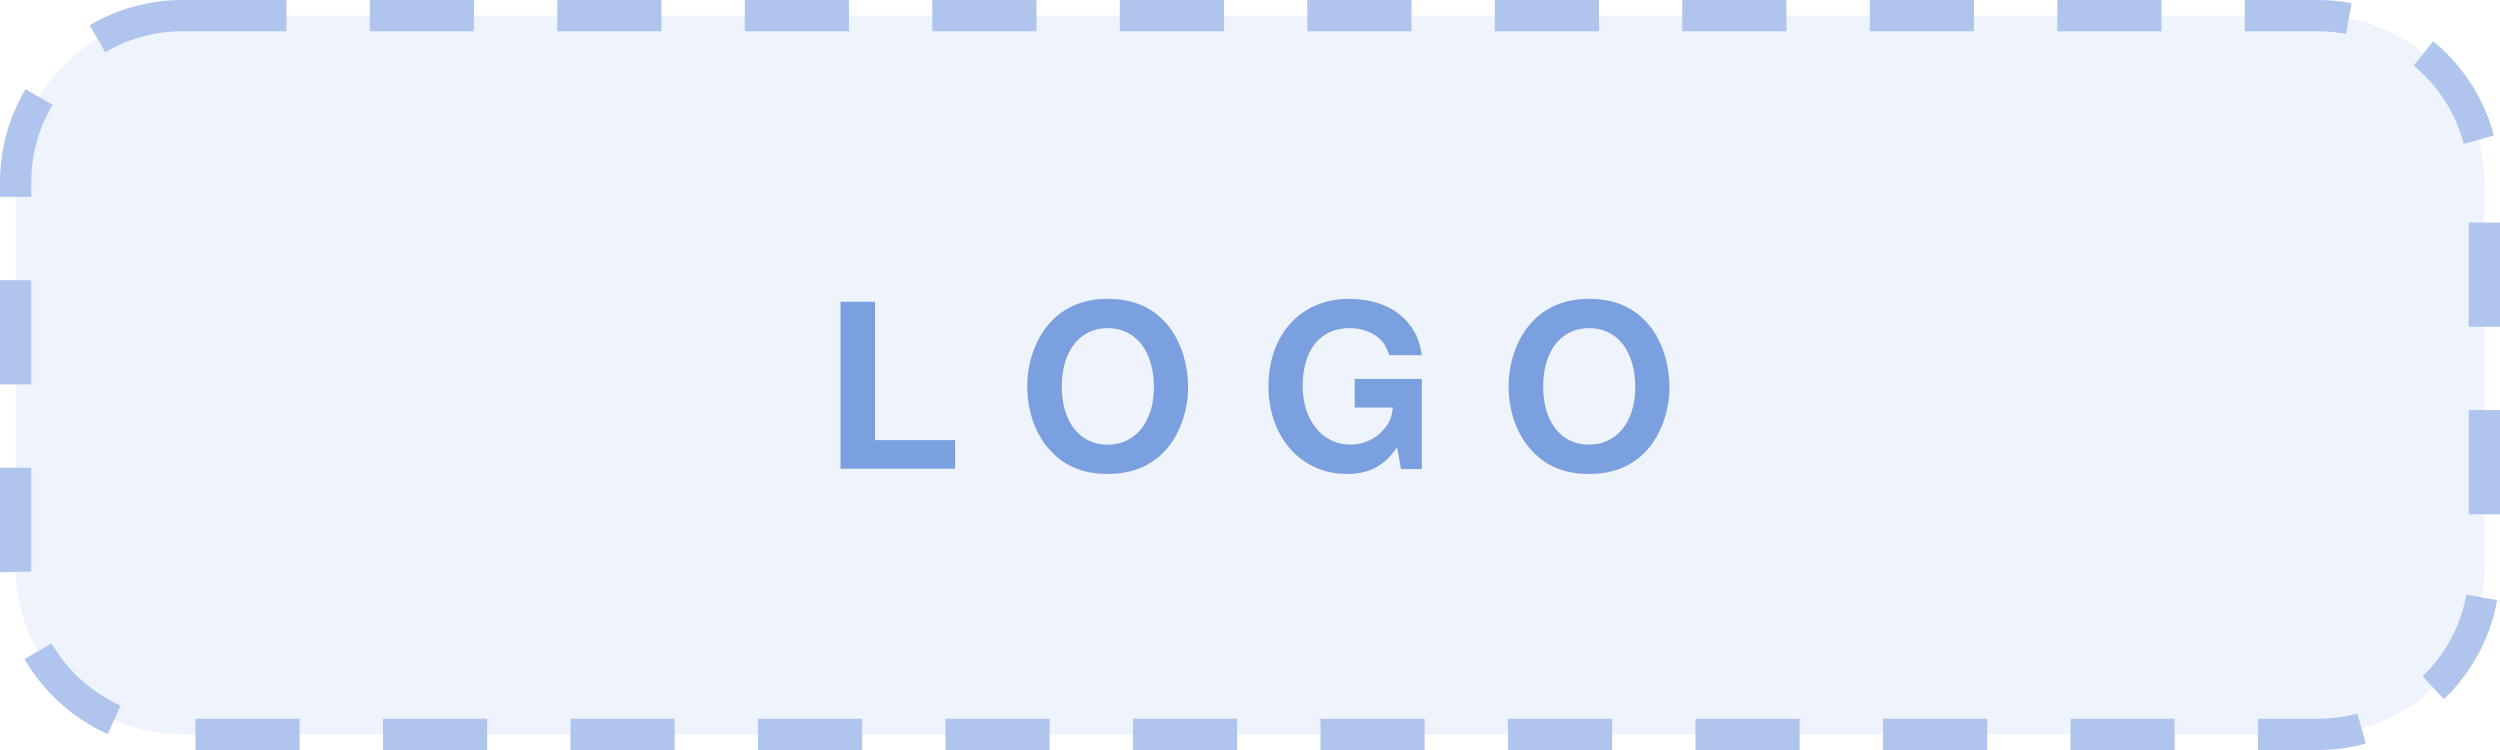
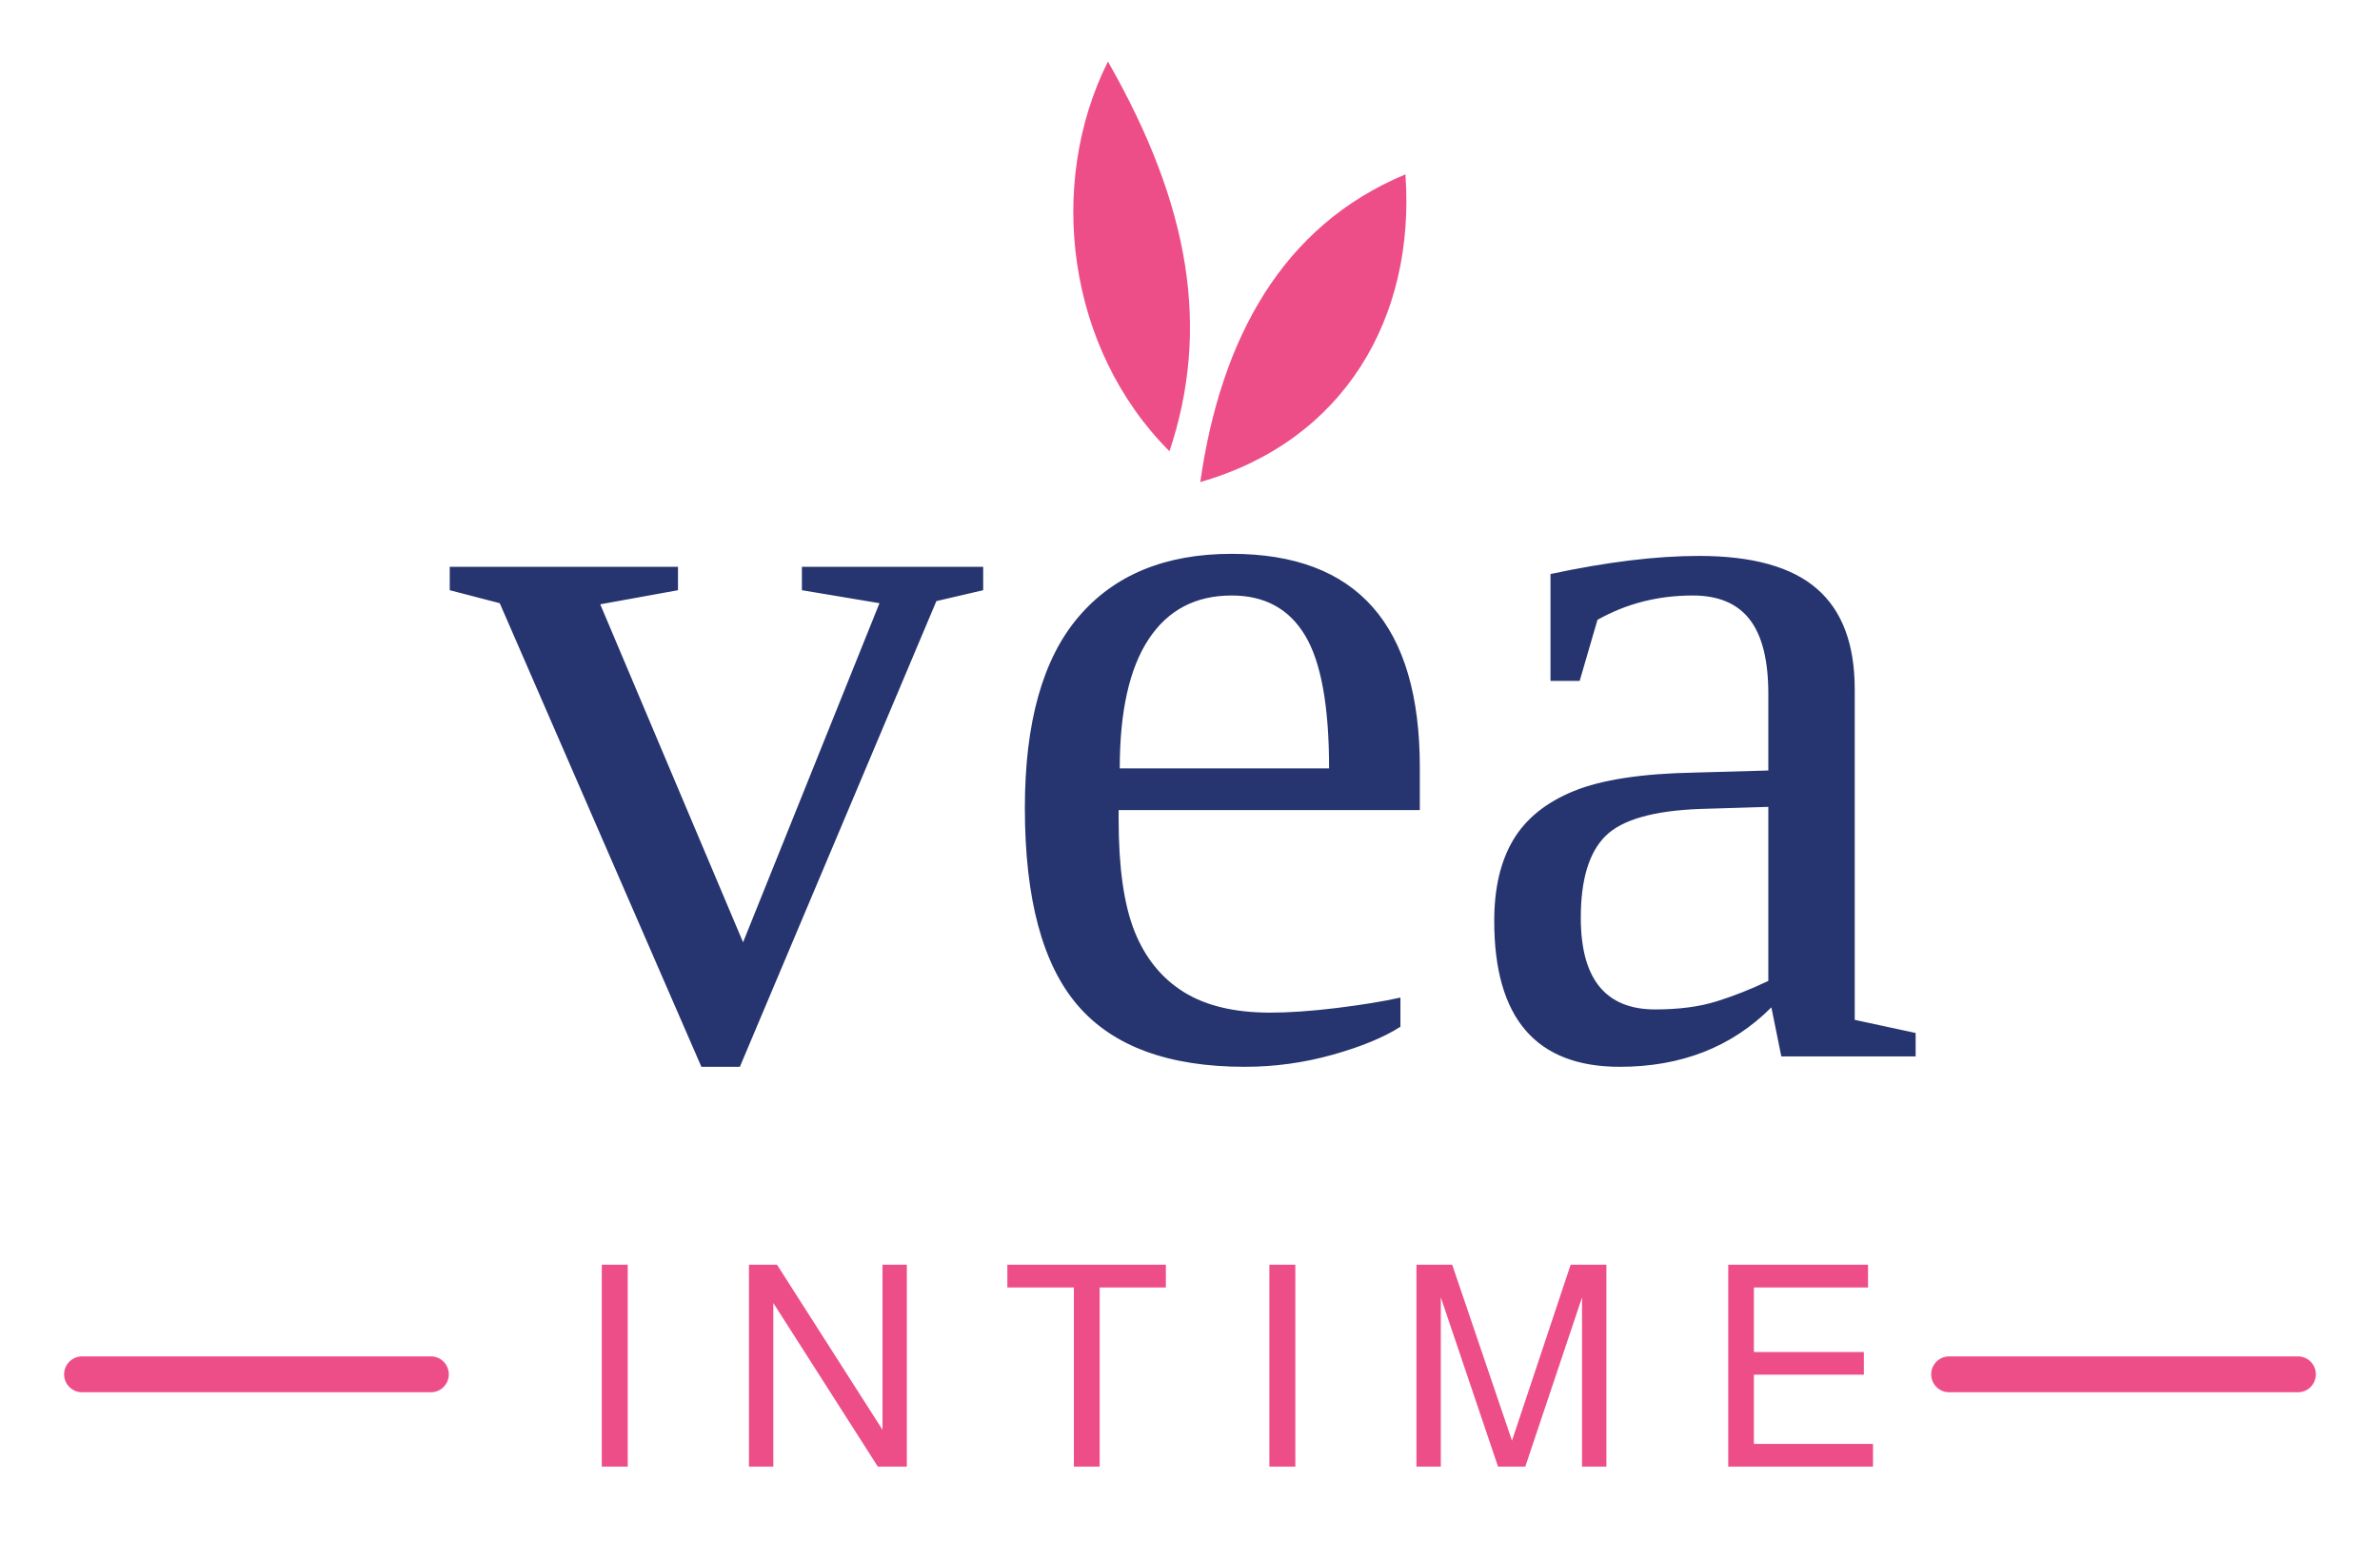
- <svg xmlns="http://www.w3.org/2000/svg" viewBox="0 0 120 36" width="120" height="36" role="img">
-   <rect x="0.75" y="0.75" width="118.5" height="34.5" rx="8" fill="#eef3fc" stroke="#afc5ee" stroke-width="1.5" stroke-dasharray="5 4" />
-   <text x="60" y="22.5" text-anchor="middle" font-family="Segoe UI, Tahoma, Helvetica, Arial, sans-serif" font-size="11" font-weight="600" letter-spacing="3" fill="#7ba0df">LOGO</text>
+ <svg xmlns="http://www.w3.org/2000/svg" viewBox="44 0 232 152" width="232" height="152" role="img" aria-label="vea intime">
+   <g fill="#ee4e88">
+     <path d="M152 6c8 14 10 26 6 38-10-10-12-26-6-38Z" />
+     <path d="M181 17c1 14-6 26-20 30 2-14 8-25 20-30Z" />
+   </g>
+   <text x="160" y="103" text-anchor="middle" font-family="Georgia, 'Times New Roman', 'Segoe UI', serif" font-size="104" fill="#26356f">vea</text>
+   <g stroke="#ee4e88" stroke-width="3.5" stroke-linecap="round">
+     <line x1="52" y1="134" x2="86" y2="134" />
+     <line x1="234" y1="134" x2="268" y2="134" />
+   </g>
+   <text x="164" y="143" text-anchor="middle" font-family="'Segoe UI', Tahoma, Helvetica, Arial, sans-serif" font-size="27" font-weight="400" letter-spacing="7.5" fill="#ee4e88">INTIME</text>
</svg>
